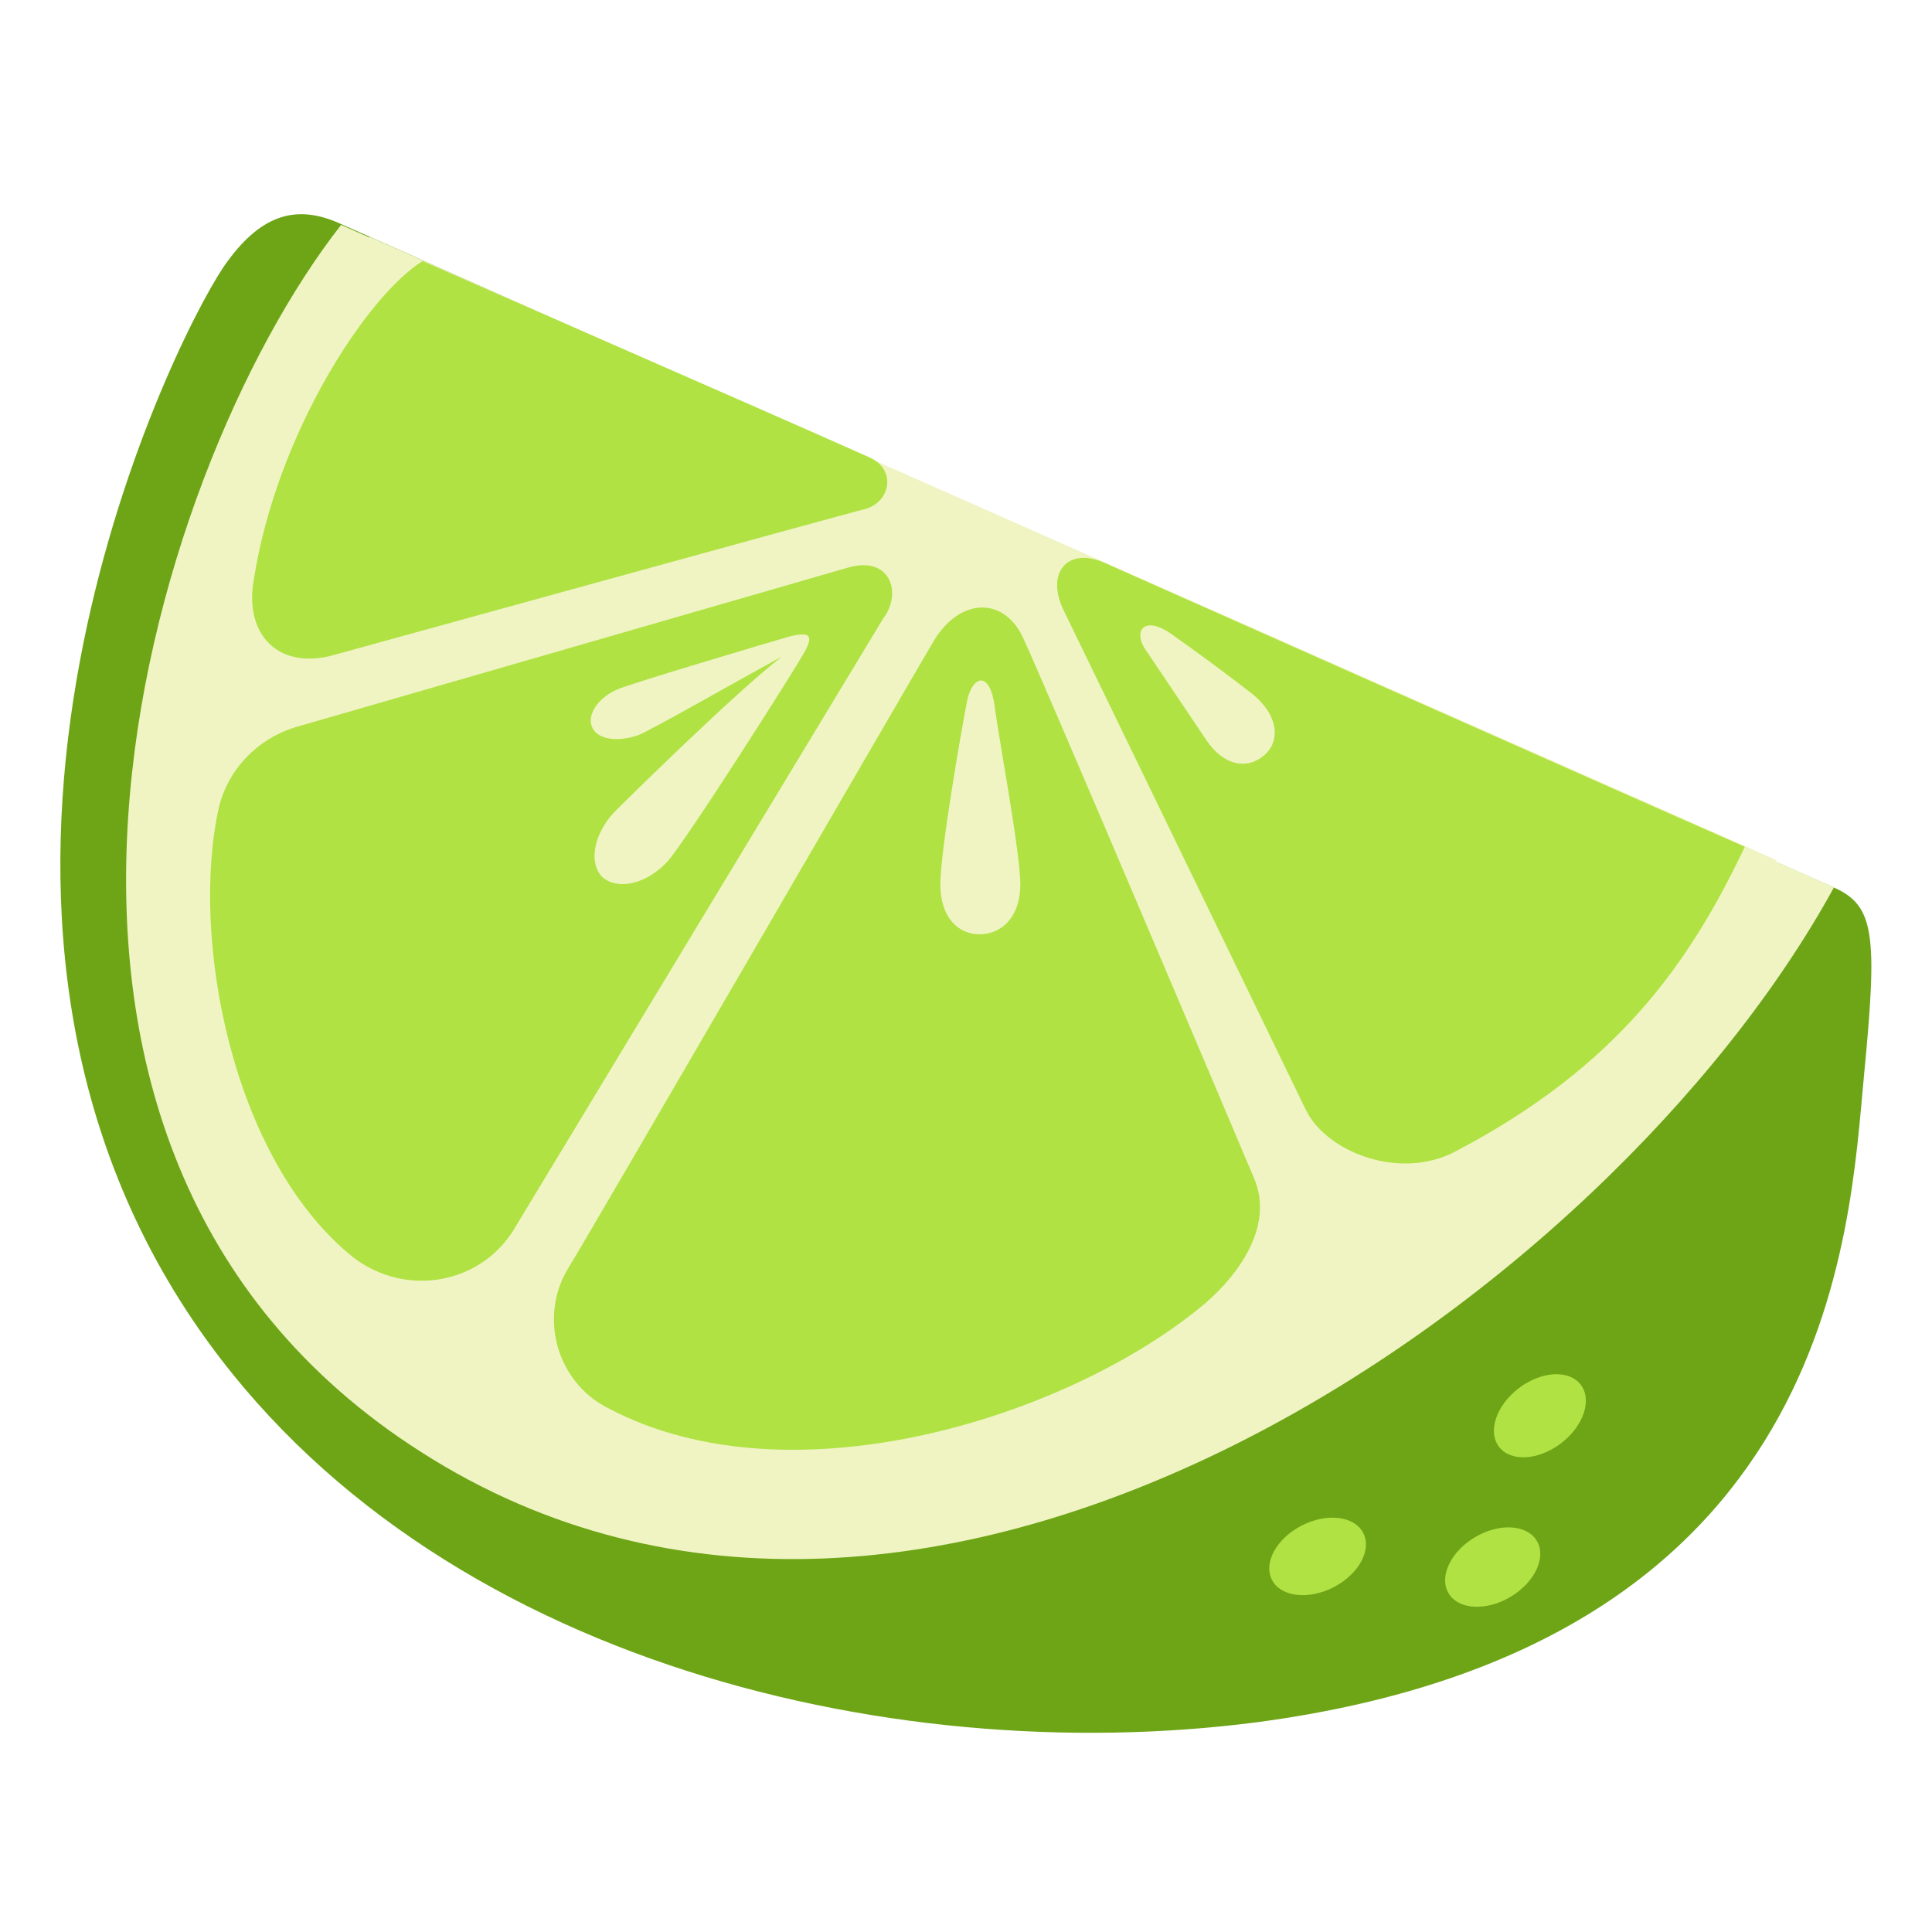
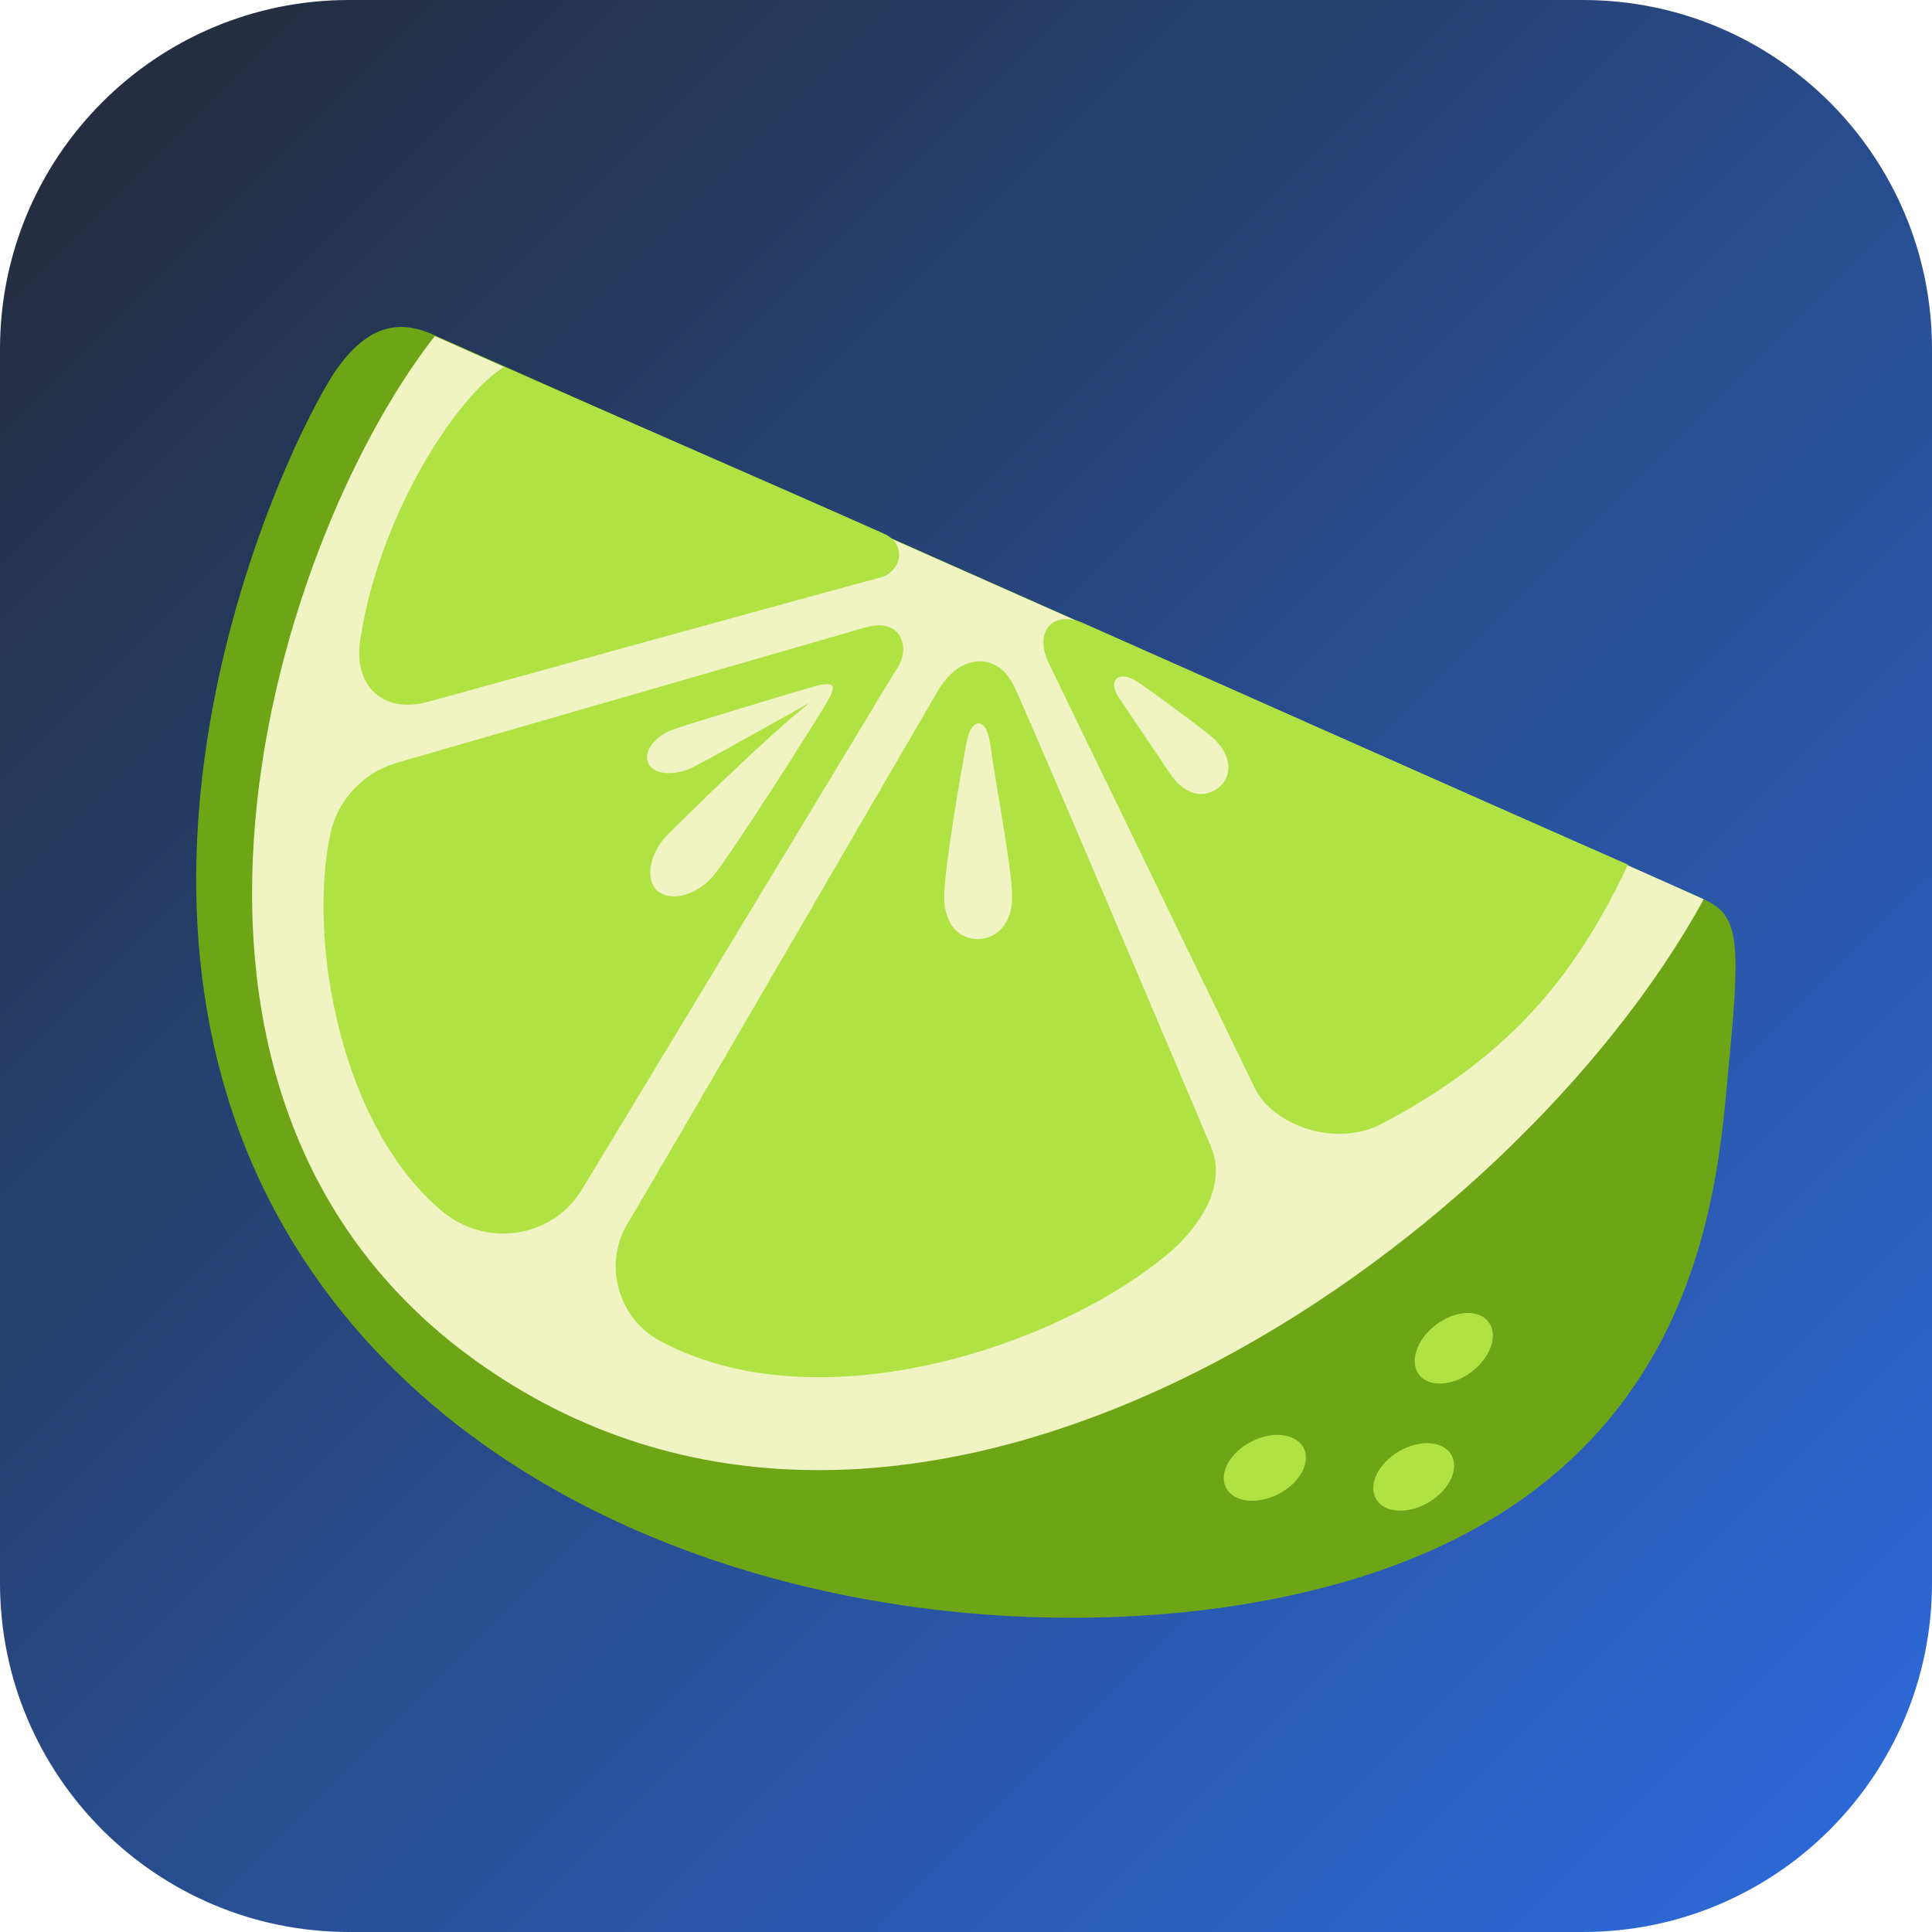
- <svg xmlns="http://www.w3.org/2000/svg" version="1.1" id="Layer_4" x="0px" y="0px" viewBox="0 0 128 128" style="enable-background:new 0 0 128 128;" xml:space="preserve">
-   <g>
-     <path style="fill:#6EA517;" d="M22.5,14.8c2.9,1.3,99,44,99,44c2.7,1.2,2.9,3.1,2,12.4c-1,10.5-1.9,37.8-40.2,42.9   c-24.6,3.2-55.9-4.3-70.9-27.2C-6,58.8,11,23.4,14.8,17.7C17.2,14.2,19.6,13.5,22.5,14.8z" />
-     <path style="fill:#F0F4C3;" d="M121.5,58.8c-0.3-0.2-92-40.8-98.9-43.9C9.6,31.5-3.8,76,27.9,96.2C61.5,117.7,106.6,86,121.5,58.8z   " />
-     <path style="fill:#F0F4C3;" d="M117.7,57c-0.3-0.2-86.7-38.4-93.2-41.3c-12.2,15.5-23.9,59.1,5.7,78   C61.6,113.9,103.8,82.5,117.7,57z" />
-     <g>
-       <path style="fill:#B0E244;" d="M56.2,37.6L19.5,48.2c-2.5,0.8-4.4,2.8-5,5.3c-1.9,8.5,0.8,23.3,8.9,29.8c3.5,2.7,8.6,1.8,10.8-2.1    L58.5,41C59.8,39.3,59,36.8,56.2,37.6z" />
-       <path style="fill:#B0E244;" d="M70.5,40.5c0,0,14.6,30.1,16,33s6.3,4.7,9.9,2.8c10.7-5.6,15.5-12.4,19.2-20.2    c-8.9-3.9-42.4-18.8-42.4-18.8C70.8,36.2,69.2,37.9,70.5,40.5z" />
-       <path style="fill:#B0E244;" d="M61.9,42.4C60.3,45.1,39.5,81,37.6,84.1c-1.9,3.2-0.7,7.5,2.7,9.2c12.3,6.5,30.9,0.4,39.6-7    c2.2-1.9,4.5-5.1,3.2-8.2S68.9,44.6,67.8,42.3C66.6,39.6,63.7,39.5,61.9,42.4z" />
-     </g>
-     <path style="fill:#F0F4C3;" d="M52.2,42.2c-1.4,0.4-10.1,3-11.1,3.4c-1.4,0.5-2.2,1.7-1.9,2.5c0.3,0.9,1.7,1.1,3.1,0.6   c0.8-0.3,7.1-3.9,9.5-5.2c-3.1,2.4-10.2,9.4-11.1,10.3c-1.4,1.5-1.7,3.4-0.8,4.3c1,0.9,2.9,0.5,4.3-1c1.2-1.3,8.5-12.8,9.1-13.9   S53.7,41.8,52.2,42.2z" />
-     <path style="fill:#F0F4C3;" d="M62.3,58.6c0-2.2,1.4-10.3,1.8-12.3c0.4-1.6,1.5-1.8,1.8,0.5s1.7,9.7,1.7,11.8s-1.2,3.3-2.7,3.3   C63.5,61.9,62.3,60.8,62.3,58.6z" />
-     <path style="fill:#F0F4C3;" d="M79.9,49c-1.2-1.8-3.3-4.9-4.1-6.1c-0.7-1.2,0.1-2.1,1.8-0.9c1.7,1.2,4,2.9,5.4,4   c1.6,1.3,1.9,3,0.8,4S81.1,50.8,79.9,49z" />
+ <svg xmlns="http://www.w3.org/2000/svg" version="1.1" viewBox="0 0 1024 1024">
+   <defs>
+     <linearGradient id="bg" x1="0" y1="0" x2="1" y2="1">
+       <stop offset="0" stop-color="#232A36" />
+       <stop offset="1" stop-color="#2D6CDF" />
+     </linearGradient>
+   </defs>
+   <rect width="1024" height="1024" rx="185" ry="185" fill="url(#bg)" />
+   <g transform="translate(76.8 76.8) scale(6.8)">
+     <path style="fill:#6EA517;" d="M22.5,14.8c2.9,1.3,99,44,99,44c2.7,1.2,2.9,3.1,2,12.4c-1,10.5-1.9,37.8-40.2,42.9       c-24.6,3.2-55.9-4.3-70.9-27.2C-6,58.8,11,23.4,14.8,17.7C17.2,14.2,19.6,13.5,22.5,14.8z" />
+     <path style="fill:#F0F4C3;" d="M121.5,58.8c-0.3-0.2-92-40.8-98.9-43.9C9.6,31.5-3.8,76,27.9,96.2C61.5,117.7,106.6,86,121.5,58.8z" />
+     <path style="fill:#B0E244;" d="M56.2,37.6L19.5,48.2c-2.5,0.8-4.4,2.8-5,5.3c-1.9,8.5,0.8,23.3,8.9,29.8c3.5,2.7,8.6,1.8,10.8-2.1       L58.5,41C59.8,39.3,59,36.8,56.2,37.6z" />
+     <path style="fill:#B0E244;" d="M70.5,40.5c0,0,14.6,30.1,16,33s6.3,4.7,9.9,2.8c10.7-5.6,15.5-12.4,19.2-20.2       c-8.9-3.9-42.4-18.8-42.4-18.8C70.8,36.2,69.2,37.9,70.5,40.5z" />
+     <path style="fill:#B0E244;" d="M61.9,42.4C60.3,45.1,39.5,81,37.6,84.1c-1.9,3.2-0.7,7.5,2.7,9.2c12.3,6.5,30.9,0.4,39.6-7       c2.2-1.9,4.5-5.1,3.2-8.2S68.9,44.6,67.8,42.3C66.6,39.6,63.7,39.5,61.9,42.4z" />
+     <path style="fill:#F0F4C3;" d="M52.2,42.2c-1.4,0.4-10.1,3-11.1,3.4c-1.4,0.5-2.2,1.7-1.9,2.5c0.3,0.9,1.7,1.1,3.1,0.6       c0.8-0.3,7.1-3.9,9.5-5.2c-3.1,2.4-10.2,9.4-11.1,10.3c-1.4,1.5-1.7,3.4-0.8,4.3c1,0.9,2.9,0.5,4.3-1c1.2-1.3,8.5-12.8,9.1-13.9       S53.7,41.8,52.2,42.2z" />
+     <path style="fill:#F0F4C3;" d="M62.3,58.6c0-2.2,1.4-10.3,1.8-12.3c0.4-1.6,1.5-1.8,1.8,0.5s1.7,9.7,1.7,11.8s-1.2,3.3-2.7,3.3       C63.5,61.9,62.3,60.8,62.3,58.6z" />
+     <path style="fill:#F0F4C3;" d="M79.9,49c-1.2-1.8-3.3-4.9-4.1-6.1c-0.7-1.2,0.1-2.1,1.8-0.9c1.7,1.2,4,2.9,5.4,4       c1.6,1.3,1.9,3,0.8,4S81.1,50.8,79.9,49z" />
    <ellipse transform="matrix(0.8902 -0.4555 0.4555 0.8902 -37.3914 51.0842)" style="fill:#B0E244;" cx="87.3" cy="103.12" rx="3.4" ry="2.3" />
    <ellipse transform="matrix(0.8604 -0.5097 0.5097 0.8604 -39.1074 64.8999)" style="fill:#B0E244;" cx="98.89" cy="103.82" rx="3.4" ry="2.3" />
    <ellipse transform="matrix(0.797 -0.604 0.604 0.797 -35.9438 80.6591)" style="fill:#B0E244;" cx="102.02" cy="93.8" rx="3.4" ry="2.3" />
-     <path style="fill:#B0E244;" d="M57.6,30.3c-8.3-3.7-24.4-10.7-29.6-13c-3.6,2.2-9.7,11.4-11.2,21.2c-0.6,3.6,1.7,5.9,5.3,4.9   c0,0,33.7-9.3,35.3-9.7C59,33.2,59.4,31.1,57.6,30.3z" />
+     <path style="fill:#B0E244;" d="M57.6,30.3c-8.3-3.7-24.4-10.7-29.6-13c-3.6,2.2-9.7,11.4-11.2,21.2c-0.6,3.6,1.7,5.9,5.3,4.9       c0,0,33.7-9.3,35.3-9.7C59,33.2,59.4,31.1,57.6,30.3z" />
  </g>
</svg>
